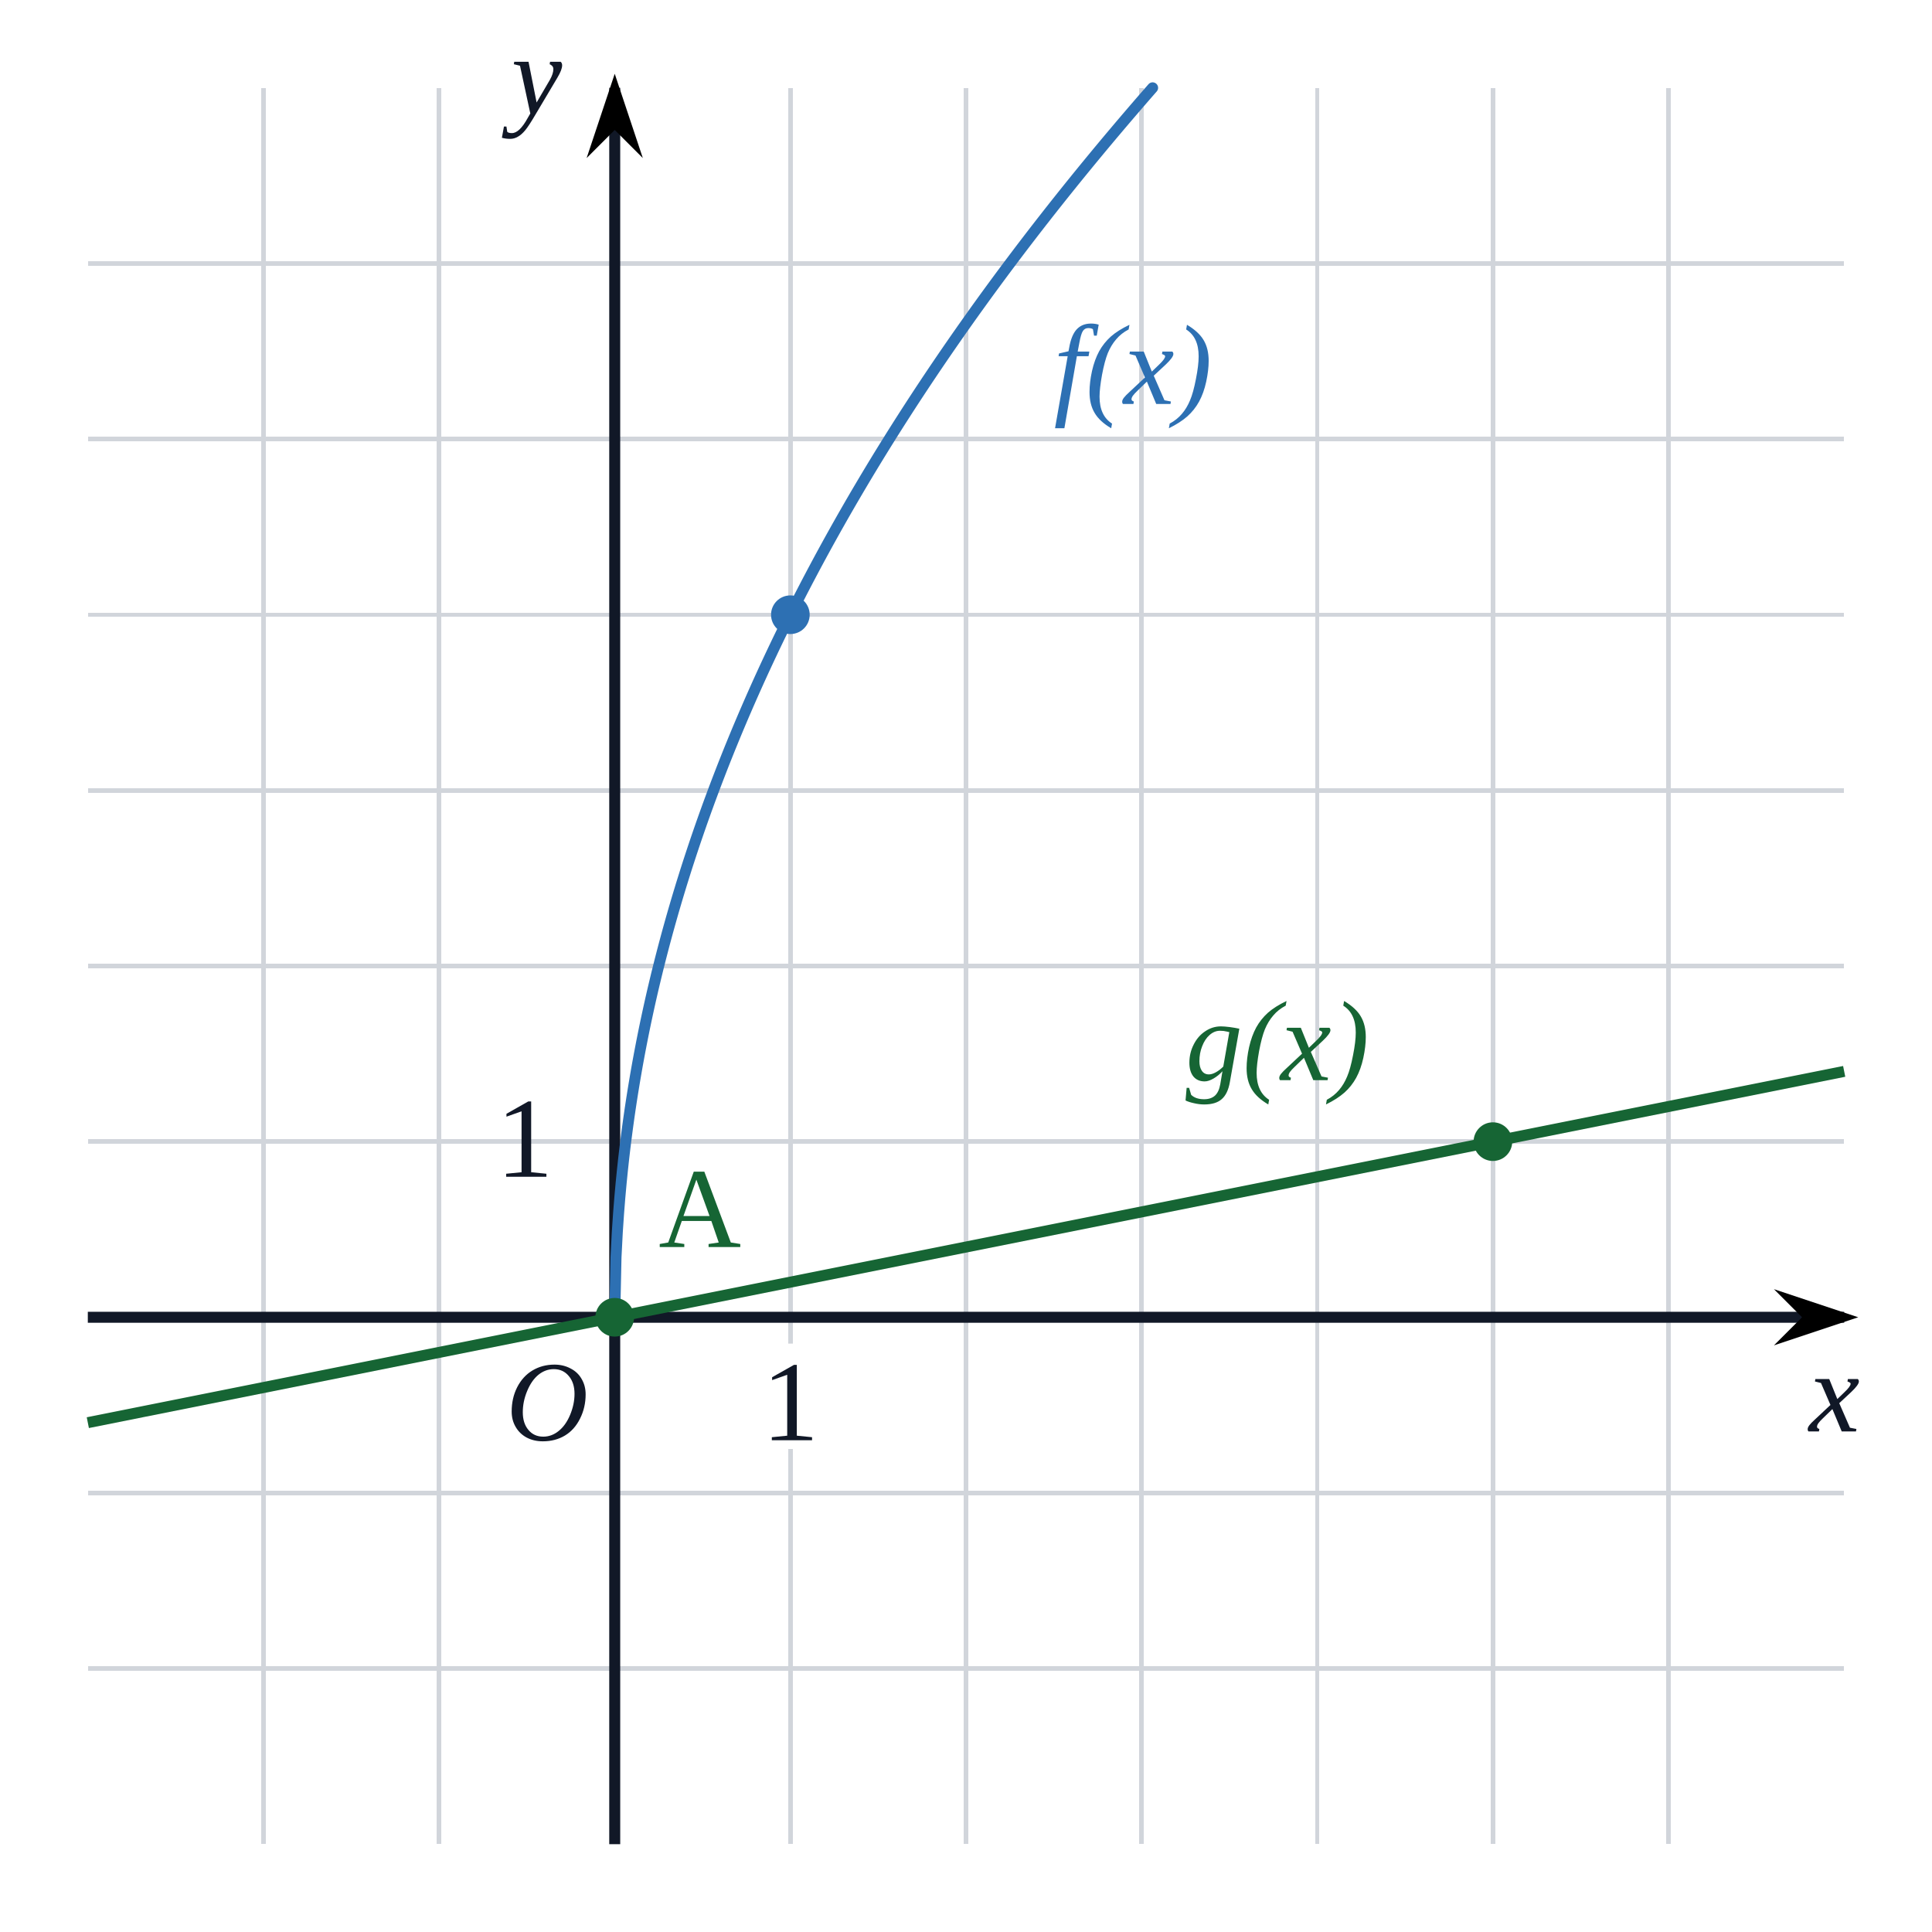
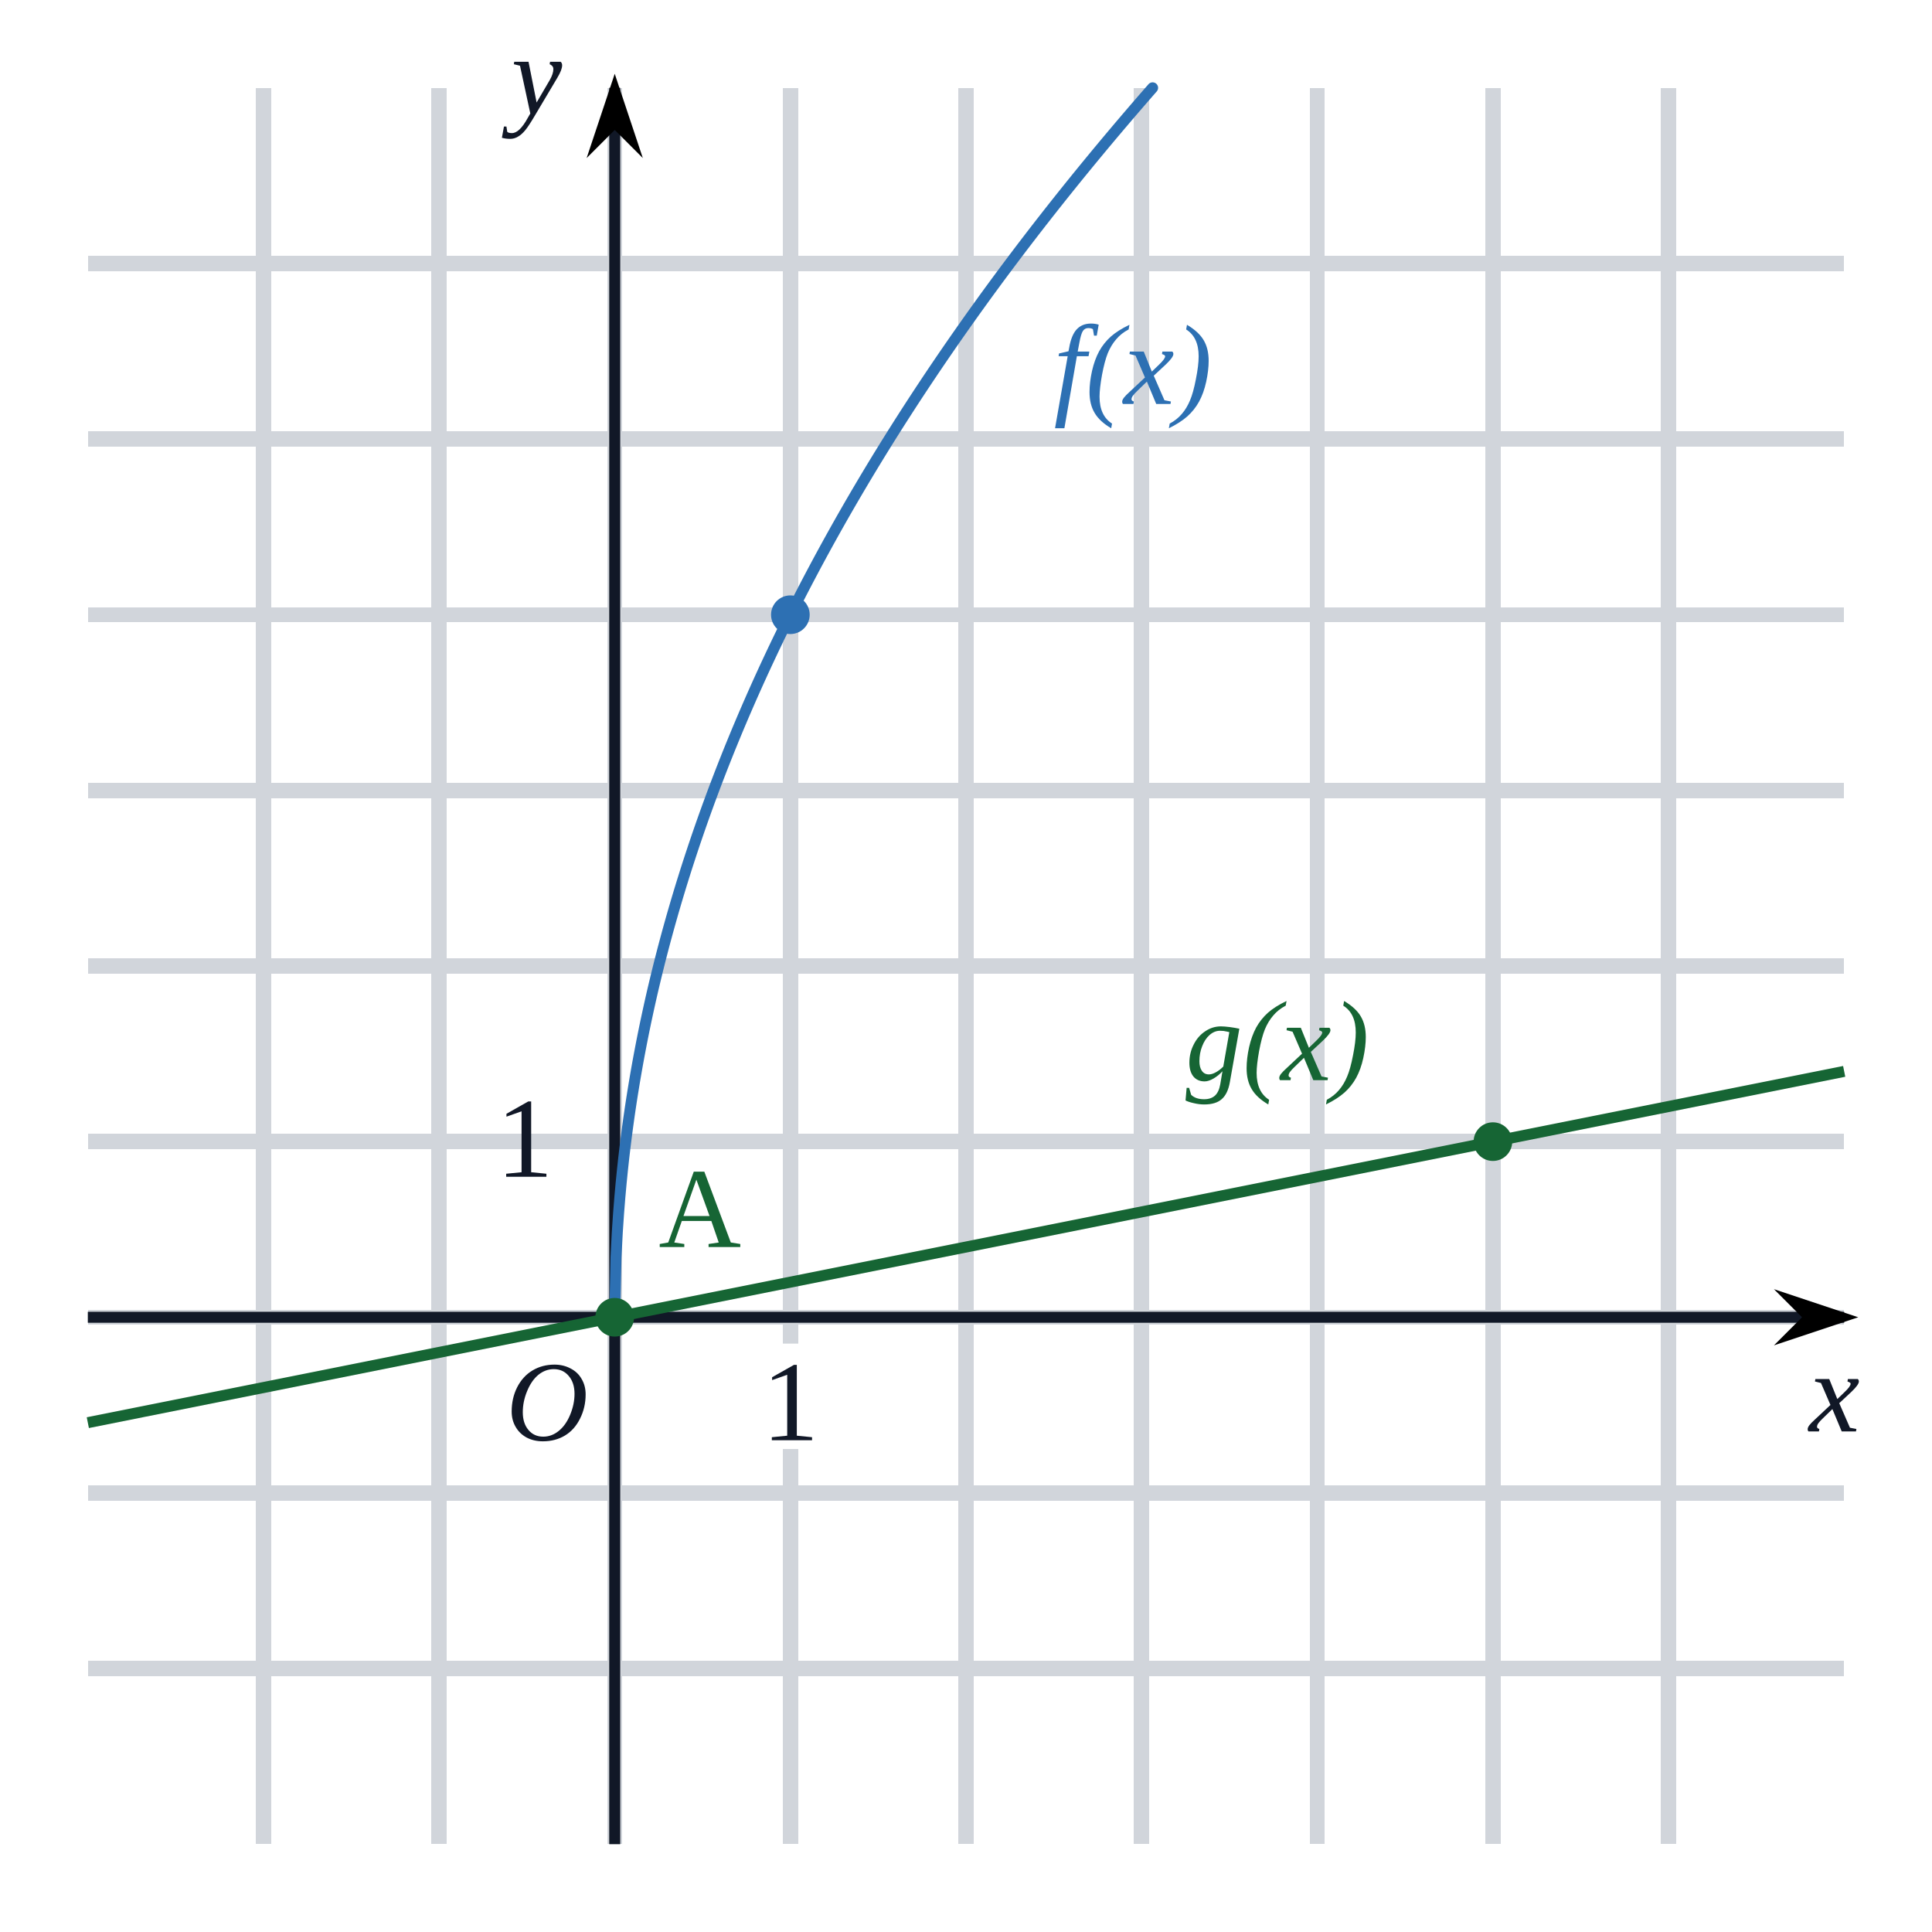
<svg xmlns="http://www.w3.org/2000/svg" width="220" height="220" viewBox="0 0 220 220">
  <rect x="0" y="0" width="220" height="220" fill="white" />
  <defs>
    <marker id="axis-arrow" viewBox="0 0 15 8" refX="13" refY="4" markerWidth="12" markerHeight="6.4" orient="auto" markerUnits="userSpaceOnUse">
      <path d="M 3 0 L 15 4 L 3 8 L 7 4 Z" fill="black" />
    </marker>
  </defs>
-   <g stroke="#d1d5db" stroke-width="0.5" shape-rendering="crispEdges">
+   <g stroke="#d1d5db" stroke-width="1.75" shape-rendering="crispEdges">
    <line x1="30" y1="10" x2="30" y2="210" />
    <line x1="50" y1="10" x2="50" y2="210" />
    <line x1="70" y1="10" x2="70" y2="210" />
    <line x1="90" y1="10" x2="90" y2="210" />
    <line x1="110" y1="10" x2="110" y2="210" />
    <line x1="130" y1="10" x2="130" y2="210" />
    <line x1="150" y1="10" x2="150" y2="210" />
    <line x1="170" y1="10" x2="170" y2="210" />
    <line x1="190" y1="10" x2="190" y2="210" />
    <line x1="10" y1="30" x2="210" y2="30" />
    <line x1="10" y1="50" x2="210" y2="50" />
    <line x1="10" y1="70" x2="210" y2="70" />
    <line x1="10" y1="90" x2="210" y2="90" />
    <line x1="10" y1="110" x2="210" y2="110" />
    <line x1="10" y1="130" x2="210" y2="130" />
    <line x1="10" y1="150" x2="210" y2="150" />
    <line x1="10" y1="170" x2="210" y2="170" />
    <line x1="10" y1="190" x2="210" y2="190" />
  </g>
  <g stroke="#111827" stroke-width="1.25">
    <line x1="10" y1="150" x2="210" y2="150" marker-end="url(#axis-arrow)" />
    <line x1="70" y1="210" x2="70" y2="10" marker-end="url(#axis-arrow)" />
  </g>
  <g font-family="sans-serif" font-size="11" fill="#111827">
    <text x="67" y="164" text-anchor="end" font-size="13" font-style="italic" font-family="Georgia, 'Times New Roman', serif">O</text>
    <rect x="87" y="153" width="7" height="12" fill="white" />
    <text x="90" y="164" text-anchor="middle" font-size="13" font-family="'Times New Roman', serif" font-weight="300">1</text>
    <text x="63" y="134" text-anchor="end" font-size="13" font-family="'Times New Roman', serif" font-weight="300">1</text>
    <text x="206" y="163" text-anchor="start" font-family="Georgia, 'Times New Roman', serif" font-style="italic" font-size="13">x</text>
    <text x="64" y="13" text-anchor="end" font-family="Georgia, 'Times New Roman', serif" font-style="italic" font-size="13">y</text>
  </g>
  <g stroke="#2d70b3" stroke-width="1.25" fill="none" stroke-linecap="round" stroke-linejoin="round">
    <path d="M 70.000 150.000 L 70.146 143.161 L 70.292 140.328 L 70.439 138.154 L 70.585 136.321 L 70.731 134.707 L 70.877 133.247 L 71.023 131.905 L 71.169 130.655 L 71.316 129.482 L 71.462 128.372 L 71.608 127.316 L 71.754 126.307 L 71.900 125.340 L 72.047 124.409 L 72.193 123.511 L 72.339 122.642 L 72.485 121.800 L 72.631 120.983 L 72.777 120.188 L 72.924 119.413 L 73.070 118.658 L 73.216 117.920 L 73.362 117.199 L 73.508 116.494 L 73.655 115.803 L 73.801 115.126 L 73.947 114.461 L 74.093 113.809 L 74.239 113.168 L 74.385 112.539 L 74.532 111.920 L 74.678 111.310 L 74.824 110.710 L 74.970 110.120 L 75.116 109.537 L 75.263 108.963 L 75.409 108.397 L 75.555 107.839 L 75.701 107.288 L 75.847 106.744 L 75.993 106.206 L 76.140 105.675 L 76.286 105.151 L 76.432 104.632 L 76.578 104.120 L 76.724 103.613 L 76.871 103.111 L 77.017 102.615 L 77.163 102.124 L 77.309 101.638 L 77.455 101.157 L 77.601 100.680 L 77.748 100.208 L 77.894 99.741 L 78.040 99.277 L 78.186 98.818 L 78.332 98.363 L 78.479 97.912 L 78.625 97.465 L 78.771 97.022 L 78.917 96.582 L 79.063 96.146 L 79.209 95.714 L 79.356 95.284 L 79.502 94.859 L 79.648 94.436 L 79.794 94.017 L 79.940 93.600 L 80.087 93.187 L 80.233 92.777 L 80.379 92.370 L 80.525 91.965 L 80.671 91.564 L 80.817 91.165 L 80.964 90.769 L 81.110 90.375 L 81.256 89.984 L 81.402 89.596 L 81.548 89.210 L 81.695 88.826 L 81.841 88.445 L 81.987 88.066 L 82.133 87.690 L 82.279 87.315 L 82.425 86.943 L 82.572 86.574 L 82.718 86.206 L 82.864 85.840 L 83.010 85.477 L 83.156 85.115 L 83.303 84.756 L 83.449 84.398 L 83.595 84.043 L 83.741 83.689 L 83.887 83.337 L 84.033 82.987 L 84.180 82.639 L 84.326 82.293 L 84.472 81.948 L 84.618 81.606 L 84.764 81.264 L 84.911 80.925 L 85.057 80.587 L 85.203 80.251 L 85.349 79.917 L 85.495 79.584 L 85.641 79.252 L 85.788 78.922 L 85.934 78.594 L 86.080 78.267 L 86.226 77.942 L 86.372 77.618 L 86.518 77.296 L 86.665 76.975 L 86.811 76.655 L 86.957 76.337 L 87.103 76.020 L 87.249 75.705 L 87.396 75.390 L 87.542 75.078 L 87.688 74.766 L 87.834 74.456 L 87.980 74.147 L 88.126 73.839 L 88.273 73.533 L 88.419 73.227 L 88.565 72.923 L 88.711 72.620 L 88.857 72.319 L 89.004 72.018 L 89.150 71.719 L 89.296 71.421 L 89.442 71.124 L 89.588 70.828 L 89.734 70.533 L 89.881 70.239 L 90.027 69.946 L 90.173 69.655 L 90.319 69.364 L 90.465 69.075 L 90.612 68.786 L 90.758 68.499 L 90.904 68.212 L 91.050 67.927 L 91.196 67.642 L 91.342 67.359 L 91.489 67.076 L 91.635 66.795 L 91.781 66.514 L 91.927 66.234 L 92.073 65.955 L 92.220 65.678 L 92.366 65.401 L 92.512 65.125 L 92.658 64.850 L 92.804 64.575 L 92.950 64.302 L 93.097 64.029 L 93.243 63.758 L 93.389 63.487 L 93.535 63.217 L 93.681 62.948 L 93.828 62.680 L 93.974 62.412 L 94.120 62.146 L 94.266 61.880 L 94.412 61.615 L 94.558 61.351 L 94.705 61.087 L 94.851 60.825 L 94.997 60.563 L 95.143 60.301 L 95.289 60.041 L 95.436 59.781 L 95.582 59.523 L 95.728 59.264 L 95.874 59.007 L 96.020 58.750 L 96.166 58.494 L 96.313 58.239 L 96.459 57.985 L 96.605 57.731 L 96.751 57.478 L 96.897 57.225 L 97.044 56.973 L 97.190 56.722 L 97.336 56.472 L 97.482 56.222 L 97.628 55.973 L 97.774 55.725 L 97.921 55.477 L 98.067 55.230 L 98.213 54.983 L 98.359 54.738 L 98.505 54.492 L 98.652 54.248 L 98.798 54.004 L 98.944 53.760 L 99.090 53.518 L 99.236 53.276 L 99.382 53.034 L 99.529 52.793 L 99.675 52.553 L 99.821 52.313 L 99.967 52.074 L 100.113 51.835 L 100.260 51.597 L 100.406 51.360 L 100.552 51.123 L 100.698 50.887 L 100.844 50.651 L 100.990 50.416 L 101.137 50.182 L 101.283 49.948 L 101.429 49.714 L 101.575 49.481 L 101.721 49.249 L 101.868 49.017 L 102.014 48.785 L 102.160 48.555 L 102.306 48.324 L 102.452 48.095 L 102.598 47.865 L 102.745 47.637 L 102.891 47.408 L 103.037 47.181 L 103.183 46.953 L 103.329 46.727 L 103.476 46.500 L 103.622 46.275 L 103.768 46.049 L 103.914 45.825 L 104.060 45.600 L 104.206 45.377 L 104.353 45.153 L 104.499 44.930 L 104.645 44.708 L 104.791 44.486 L 104.937 44.265 L 105.084 44.044 L 105.230 43.823 L 105.376 43.603 L 105.522 43.384 L 105.668 43.164 L 105.814 42.946 L 105.961 42.727 L 106.107 42.510 L 106.253 42.292 L 106.399 42.075 L 106.545 41.859 L 106.692 41.643 L 106.838 41.427 L 106.984 41.212 L 107.130 40.997 L 107.276 40.783 L 107.422 40.569 L 107.569 40.355 L 107.715 40.142 L 107.861 39.930 L 108.007 39.717 L 108.153 39.505 L 108.300 39.294 L 108.446 39.083 L 108.592 38.872 L 108.738 38.662 L 108.884 38.452 L 109.030 38.243 L 109.177 38.033 L 109.323 37.825 L 109.469 37.616 L 109.615 37.408 L 109.761 37.201 L 109.908 36.994 L 110.054 36.787 L 110.200 36.581 L 110.346 36.375 L 110.492 36.169 L 110.638 35.964 L 110.785 35.759 L 110.931 35.554 L 111.077 35.350 L 111.223 35.146 L 111.369 34.943 L 111.516 34.740 L 111.662 34.537 L 111.808 34.334 L 111.954 34.132 L 112.100 33.931 L 112.246 33.729 L 112.393 33.528 L 112.539 33.328 L 112.685 33.127 L 112.831 32.928 L 112.977 32.728 L 113.124 32.529 L 113.270 32.330 L 113.416 32.131 L 113.562 31.933 L 113.708 31.735 L 113.854 31.537 L 114.001 31.340 L 114.147 31.143 L 114.293 30.946 L 114.439 30.750 L 114.585 30.554 L 114.732 30.359 L 114.878 30.163 L 115.024 29.968 L 115.170 29.773 L 115.316 29.579 L 115.462 29.385 L 115.609 29.191 L 115.755 28.998 L 115.901 28.805 L 116.047 28.612 L 116.193 28.419 L 116.339 28.227 L 116.486 28.035 L 116.632 27.844 L 116.778 27.652 L 116.924 27.461 L 117.070 27.271 L 117.217 27.080 L 117.363 26.890 L 117.509 26.700 L 117.655 26.511 L 117.801 26.321 L 117.947 26.132 L 118.094 25.944 L 118.240 25.755 L 118.386 25.567 L 118.532 25.379 L 118.678 25.192 L 118.825 25.005 L 118.971 24.818 L 119.117 24.631 L 119.263 24.444 L 119.409 24.258 L 119.555 24.072 L 119.702 23.887 L 119.848 23.701 L 119.994 23.516 L 120.140 23.332 L 120.286 23.147 L 120.433 22.963 L 120.579 22.779 L 120.725 22.595 L 120.871 22.412 L 121.017 22.229 L 121.163 22.046 L 121.310 21.863 L 121.456 21.681 L 121.602 21.498 L 121.748 21.317 L 121.894 21.135 L 122.041 20.954 L 122.187 20.772 L 122.333 20.592 L 122.479 20.411 L 122.625 20.231 L 122.771 20.050 L 122.918 19.871 L 123.064 19.691 L 123.210 19.512 L 123.356 19.333 L 123.502 19.154 L 123.649 18.975 L 123.795 18.797 L 123.941 18.619 L 124.087 18.441 L 124.233 18.263 L 124.379 18.086 L 124.526 17.908 L 124.672 17.731 L 124.818 17.555 L 124.964 17.378 L 125.110 17.202 L 125.257 17.026 L 125.403 16.850 L 125.549 16.675 L 125.695 16.499 L 125.841 16.324 L 125.987 16.149 L 126.134 15.975 L 126.280 15.800 L 126.426 15.626 L 126.572 15.452 L 126.718 15.279 L 126.865 15.105 L 127.011 14.932 L 127.157 14.759 L 127.303 14.586 L 127.449 14.413 L 127.595 14.241 L 127.742 14.069 L 127.888 13.897 L 128.034 13.725 L 128.180 13.553 L 128.326 13.382 L 128.473 13.211 L 128.619 13.040 L 128.765 12.870 L 128.911 12.699 L 129.057 12.529 L 129.203 12.359 L 129.350 12.189 L 129.496 12.019 L 129.642 11.850 L 129.788 11.681 L 129.934 11.512 L 130.081 11.343 L 130.227 11.174 L 130.373 11.006 L 130.519 10.838 L 130.665 10.670 L 130.811 10.502 L 130.958 10.335 L 131.104 10.167 L 131.250 10.000" />
  </g>
  <circle cx="90" cy="70" r="2.2" fill="#2d70b3" />
  <g stroke="#166534" stroke-width="1.25" fill="none">
    <line x1="10" y1="162" x2="210" y2="122" />
  </g>
  <circle cx="170" cy="130" r="2.2" fill="#166534" />
  <circle cx="70" cy="150" r="2.2" fill="#166534" />
  <text x="120" y="46" font-family="Georgia, 'Times New Roman', serif" font-style="italic" font-size="13" fill="#2d70b3">
    f(x)
  </text>
  <text x="135" y="123" font-family="Georgia, 'Times New Roman', serif" font-style="italic" font-size="13" fill="#166534">
    g(x)
  </text>
  <text x="75" y="142" font-family="Georgia, 'Times New Roman', serif" font-size="13" fill="#166534">
    A
  </text> y="145"
        font-family="Georgia, 'Times New Roman', serif"
        font-size="13"
        fill="#166534" y="145"
        font-family="Georgia, 'Times New Roman', serif"
        font-size="13"
        fill="#166534"

</svg>
